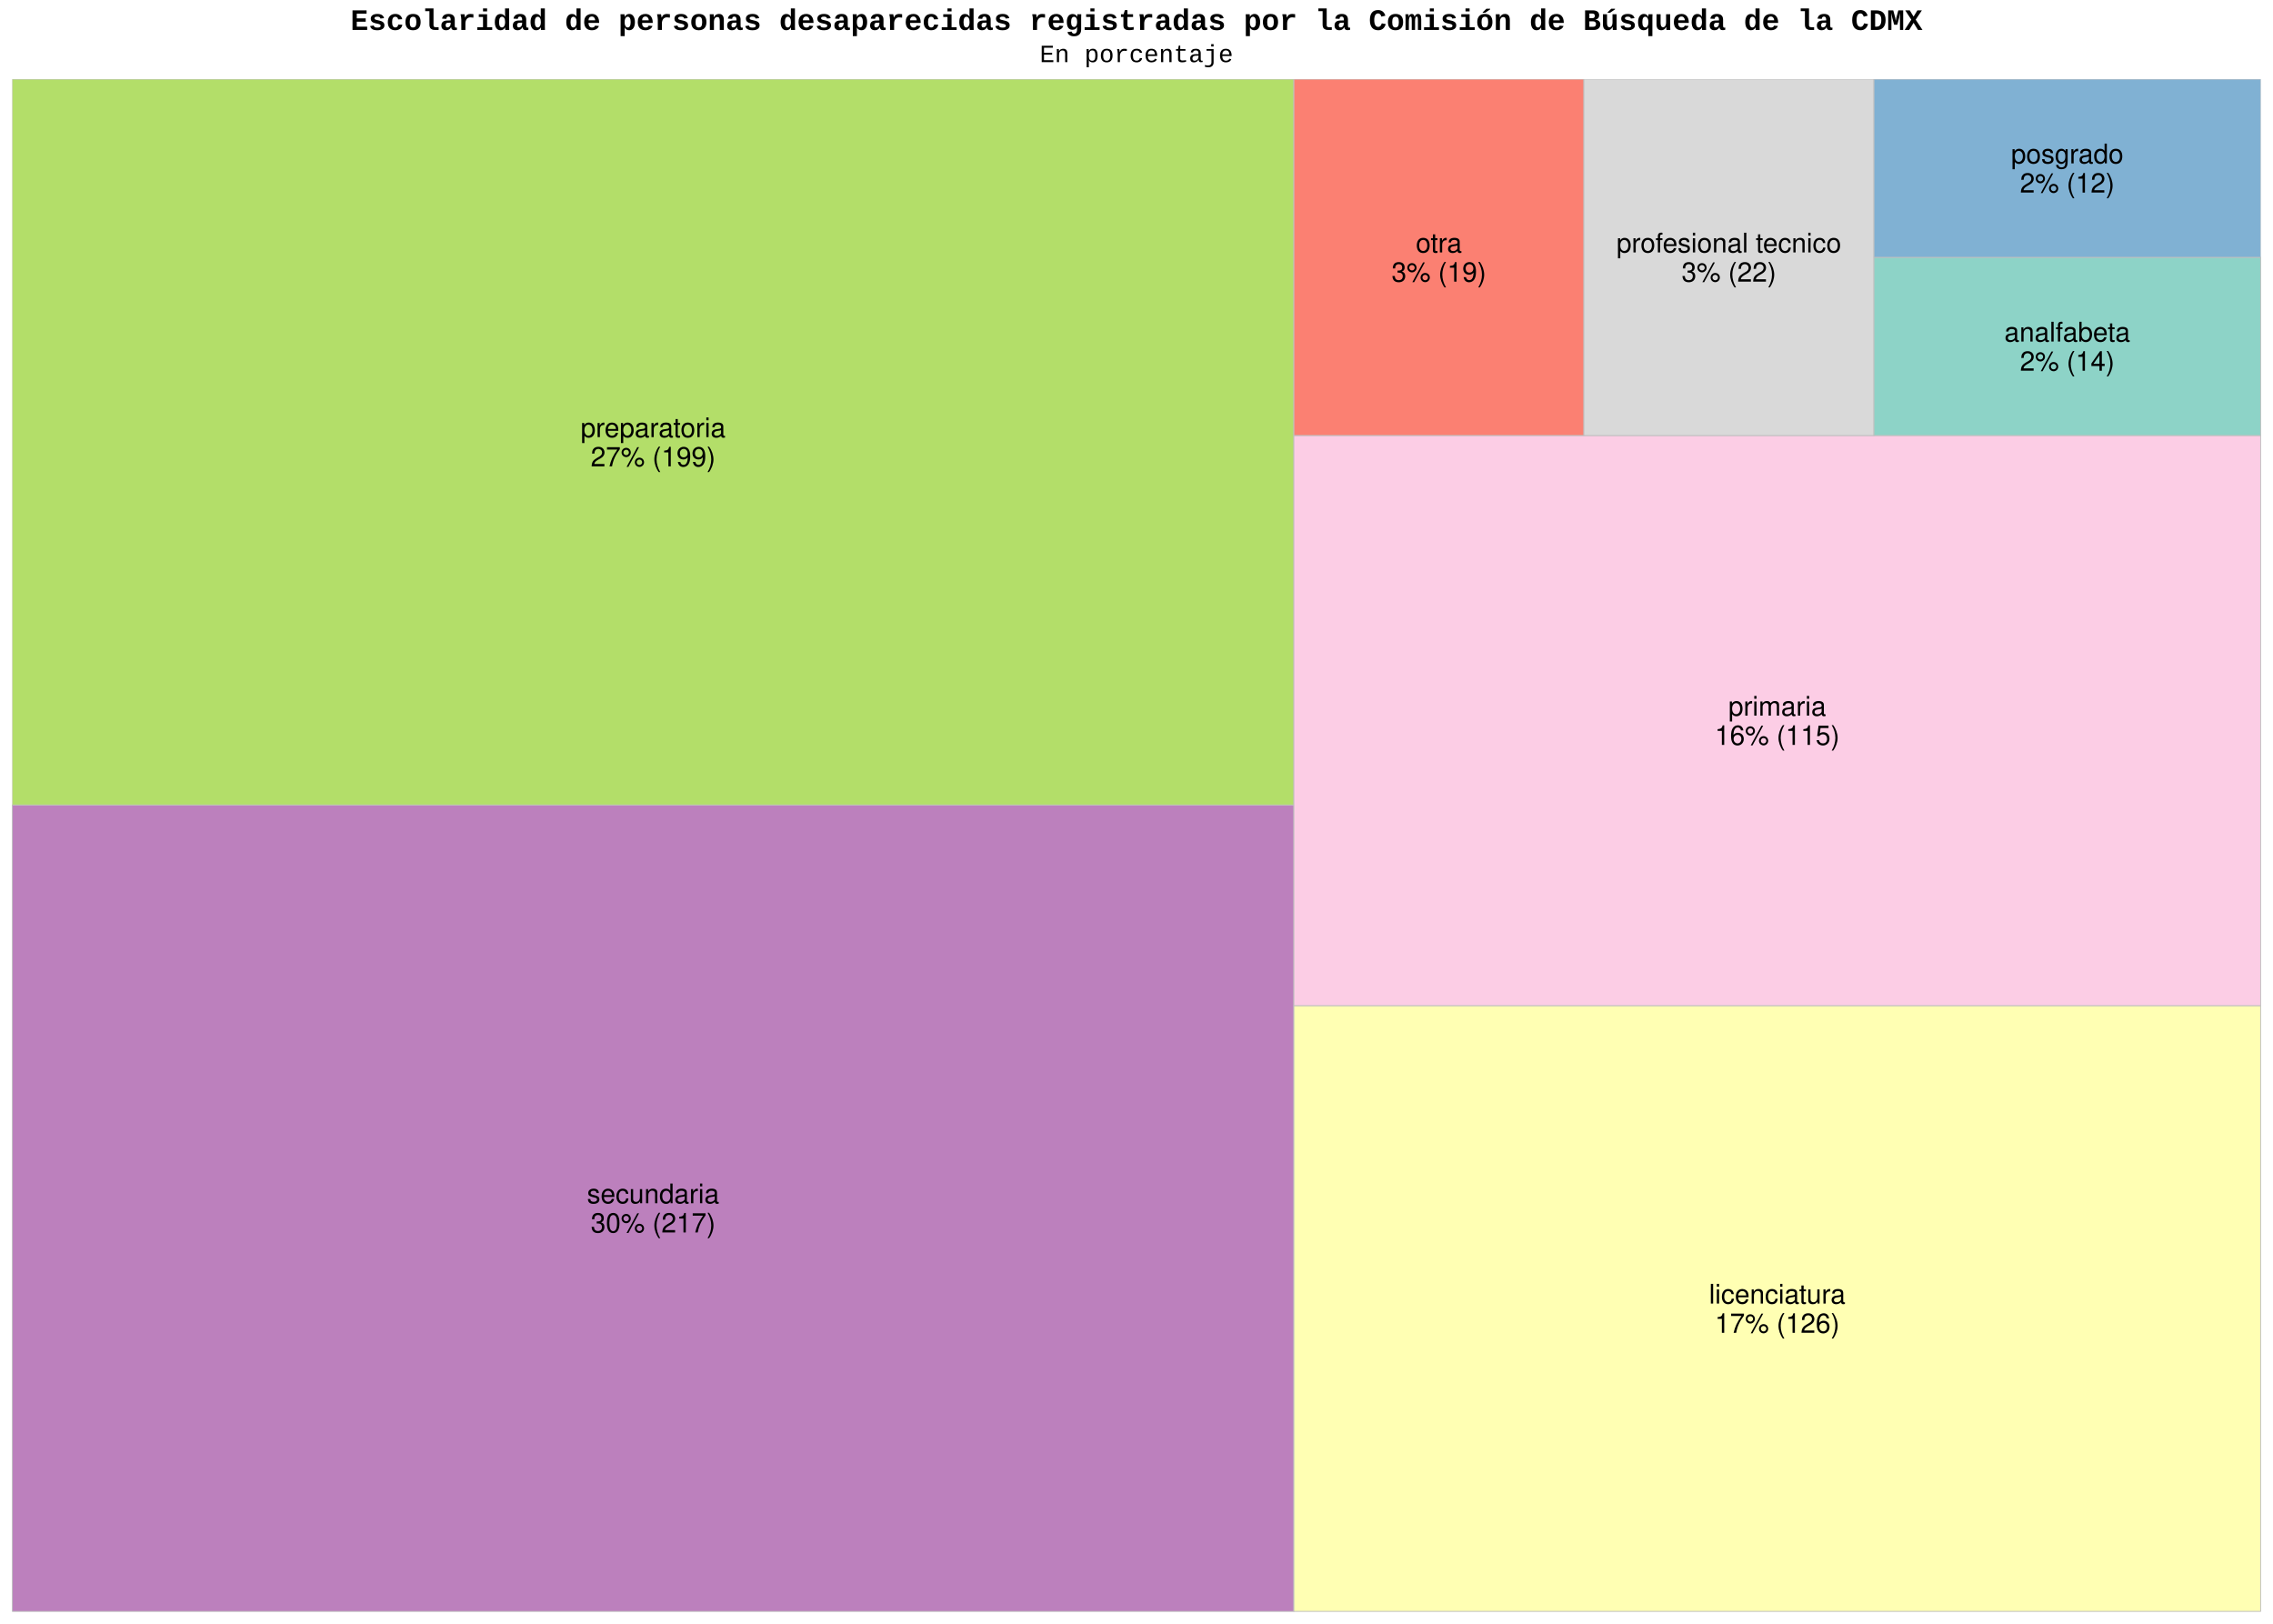
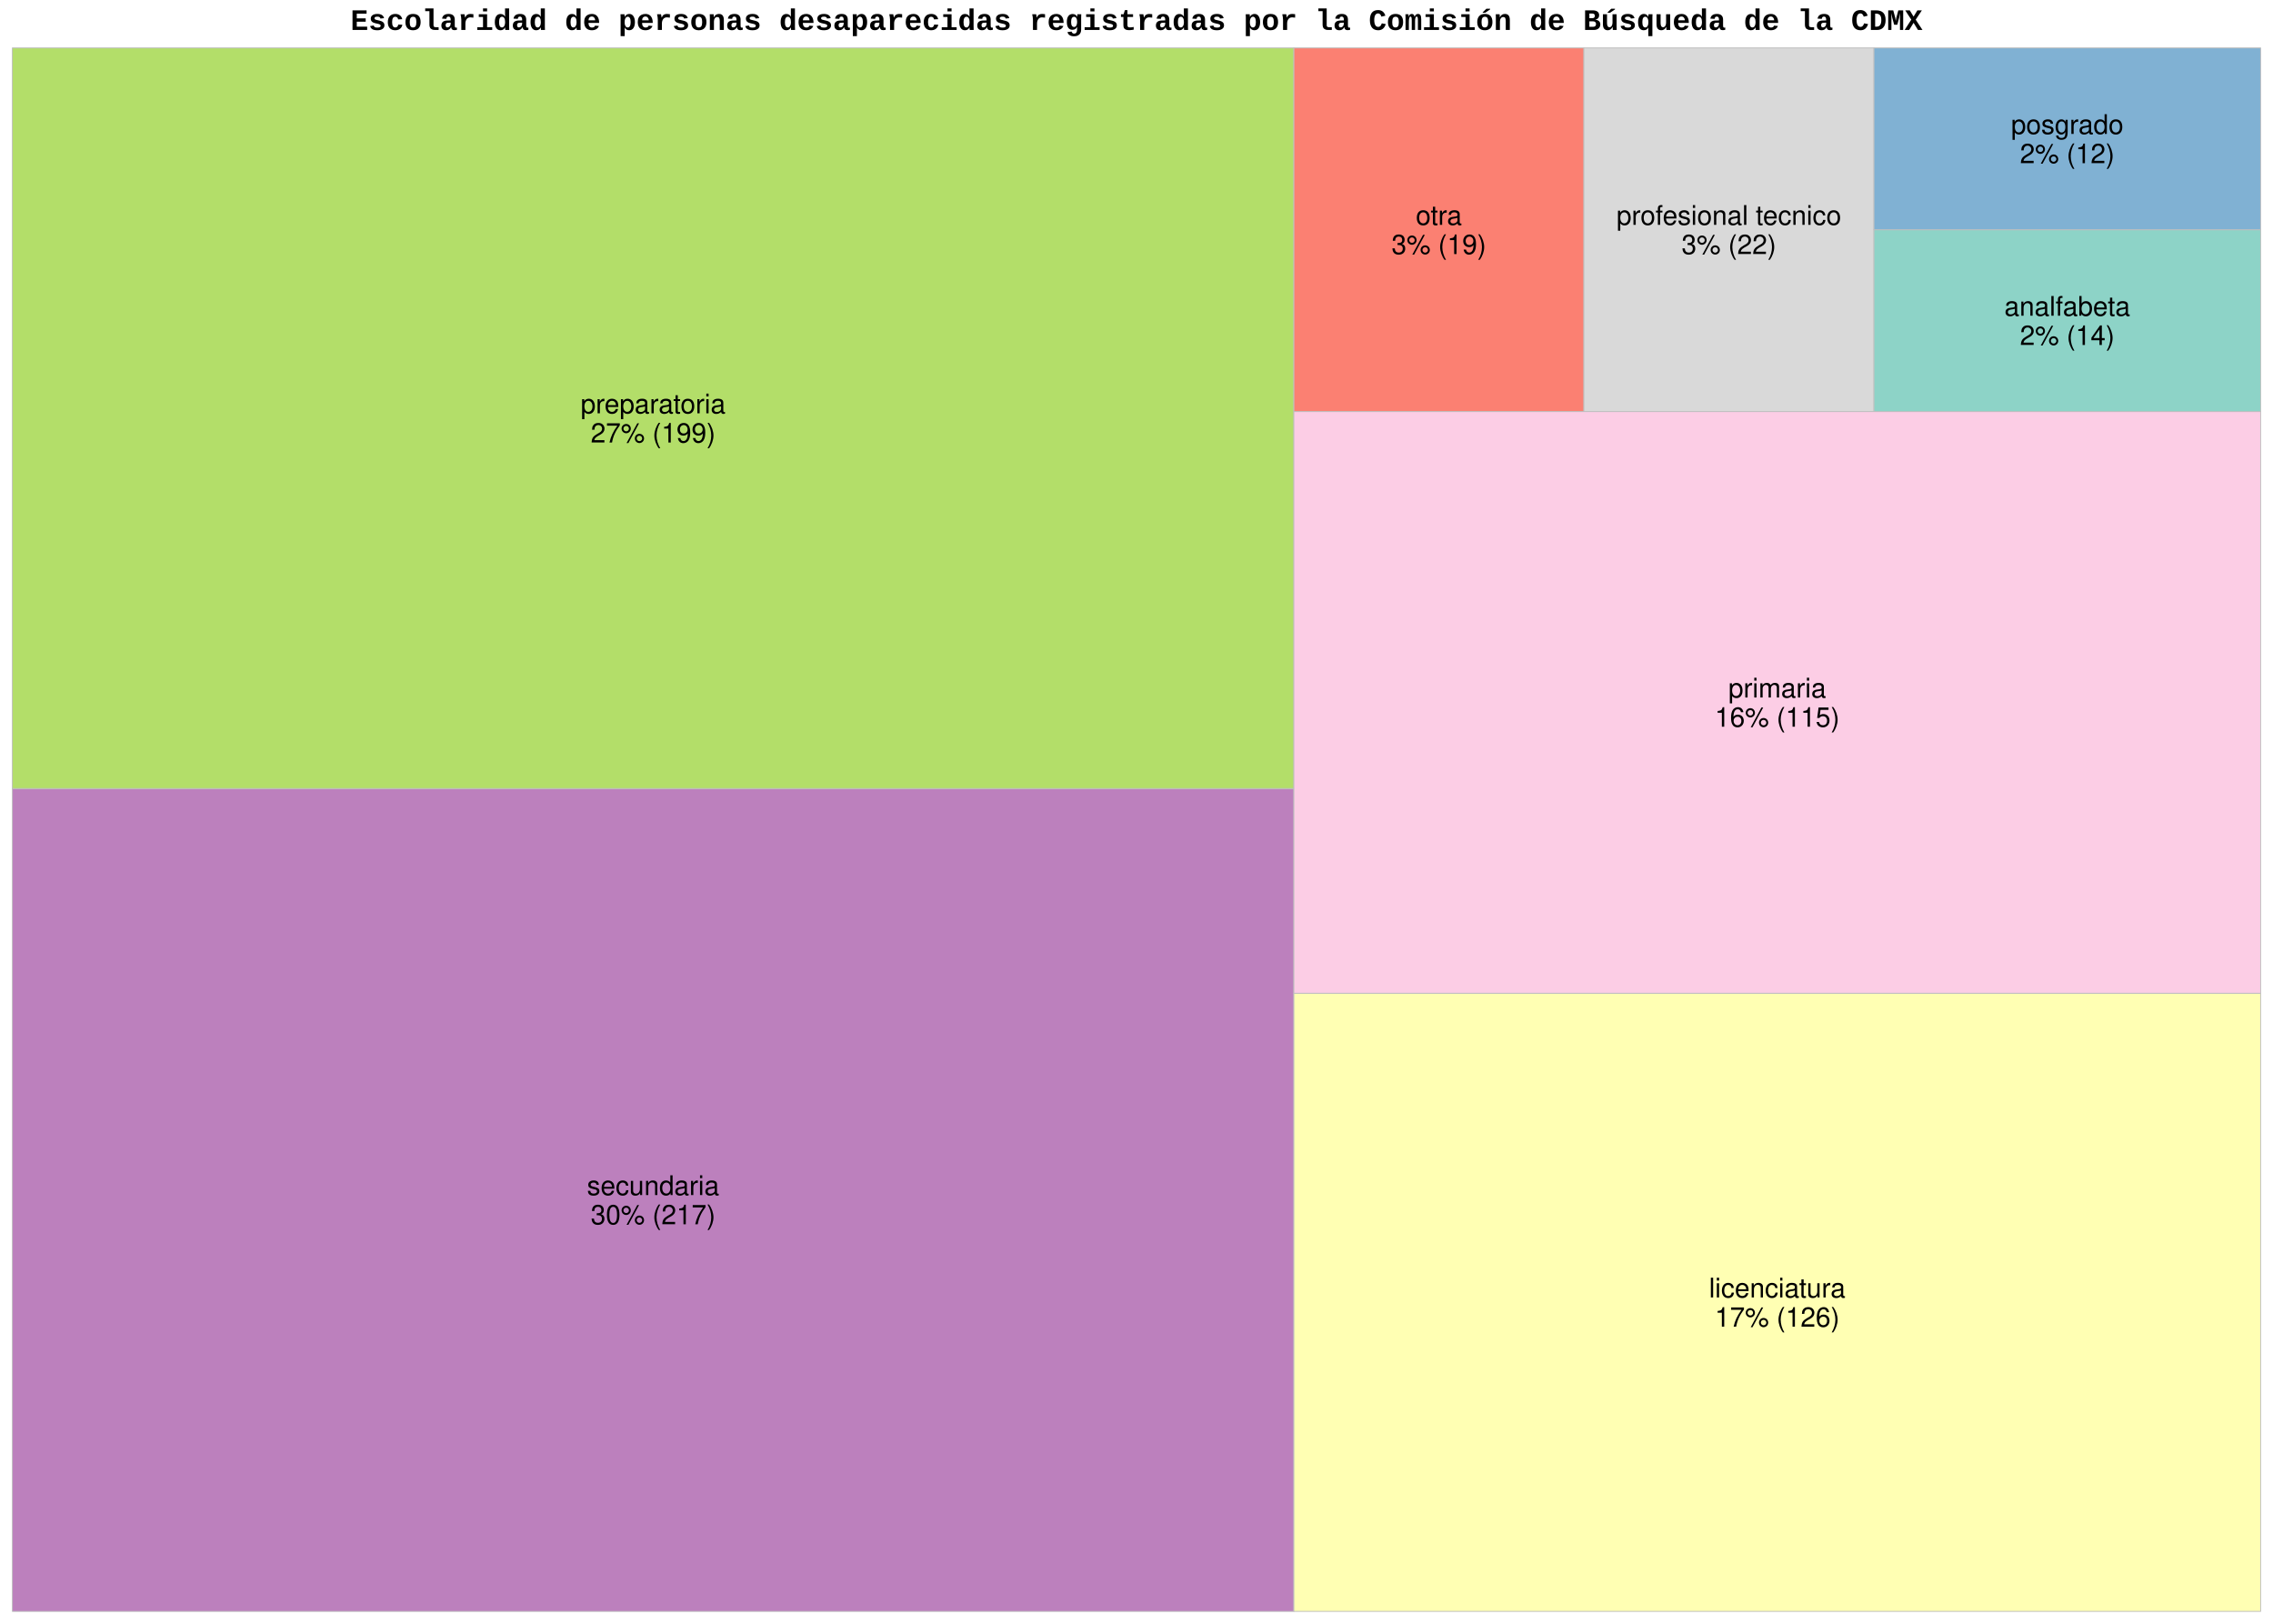
<svg xmlns="http://www.w3.org/2000/svg" class="svglite" width="1008.00pt" height="720.00pt" viewBox="0 0 1008.00 720.00">
  <defs>
    <style type="text/css">
    .svglite line, .svglite polyline, .svglite polygon, .svglite path, .svglite rect, .svglite circle {
      fill: none;
      stroke: #000000;
      stroke-linecap: round;
      stroke-linejoin: round;
      stroke-miterlimit: 10.00;
    }
  </style>
  </defs>
  <rect width="100%" height="100%" style="stroke: none; fill: none;" />
  <defs>
    <clipPath id="cpMC4wMHwxMDA4LjAwfDAuMDB8NzIwLjAw">
      <rect x="0.00" y="0.00" width="1008.00" height="720.00" />
    </clipPath>
  </defs>
  <g clip-path="url(#cpMC4wMHwxMDA4LjAwfDAuMDB8NzIwLjAw)">
</g>
  <defs>
-     <clipPath id="cpNS40OHwxMDAyLjUyfDM1LjEwfDcxNC41Mg==">
-       <rect x="5.48" y="35.10" width="997.04" height="679.42" />
+     <clipPath id="cpNS40OHwxMDAyLjUyfDIxLjI1fDcxNC41Mg==">
+       <rect x="5.48" y="21.25" width="997.04" height="693.27" />
    </clipPath>
  </defs>
-   <g clip-path="url(#cpNS40OHwxMDAyLjUyfDM1LjEwfDcxNC41Mg==)">
-     <polygon points="5.48,714.52 573.79,714.52 573.79,714.52 573.79,714.52 573.79,714.52 573.79,714.52 573.79,714.52 573.79,714.52 573.79,714.52 573.79,714.52 573.79,714.52 573.79,714.52 573.79,714.52 573.79,714.52 573.79,356.93 573.79,356.93 573.79,356.93 573.79,356.93 573.79,356.93 573.79,356.93 573.79,356.93 573.79,356.93 573.79,356.93 573.79,356.93 573.79,356.93 573.79,356.93 5.48,356.93 5.48,356.93 5.48,356.93 5.48,356.93 5.48,356.93 5.48,356.93 5.48,356.93 5.48,356.93 5.48,356.93 5.48,356.93 5.48,356.93 5.48,356.93 5.48,356.93 5.48,714.52 5.48,714.52 5.48,714.52 5.48,714.52 5.48,714.52 5.48,714.52 5.48,714.52 5.48,714.52 5.48,714.52 5.48,714.52 5.48,714.52 5.48,714.52 " style="stroke-width: 0.38; stroke: #BEBEBE; fill: #BC80BD;" />
-     <polygon points="5.48,356.93 573.79,356.93 573.79,356.93 573.79,356.93 573.79,356.93 573.79,356.93 573.79,356.93 573.79,356.93 573.79,356.93 573.79,356.93 573.79,356.93 573.79,356.93 573.79,356.93 573.79,356.93 573.79,35.10 573.79,35.10 573.79,35.10 573.79,35.10 573.79,35.10 573.79,35.10 573.79,35.10 573.79,35.10 573.79,35.10 573.79,35.10 573.79,35.10 573.79,35.10 5.48,35.10 5.48,35.10 5.48,35.10 5.48,35.10 5.48,35.10 5.48,35.10 5.48,35.10 5.48,35.10 5.48,35.10 5.48,35.10 5.48,35.10 5.48,35.10 5.48,35.10 5.48,356.93 5.48,356.93 5.48,356.93 5.48,356.93 5.48,356.93 5.48,356.93 5.48,356.93 5.48,356.93 5.48,356.93 5.48,356.93 5.48,356.93 5.48,356.93 " style="stroke-width: 0.38; stroke: #BEBEBE; fill: #B3DE69;" />
-     <polygon points="573.79,714.52 1002.52,714.52 1002.52,714.52 1002.52,714.52 1002.52,714.52 1002.52,714.52 1002.52,714.52 1002.52,714.52 1002.52,714.52 1002.52,714.52 1002.52,714.52 1002.52,714.52 1002.52,714.52 1002.52,714.52 1002.52,445.91 1002.52,445.91 1002.52,445.91 1002.52,445.91 1002.52,445.91 1002.52,445.91 1002.52,445.91 1002.52,445.91 1002.52,445.91 1002.52,445.91 1002.52,445.91 1002.52,445.91 573.79,445.91 573.79,445.91 573.79,445.91 573.79,445.91 573.79,445.91 573.79,445.91 573.79,445.91 573.79,445.91 573.79,445.91 573.79,445.91 573.79,445.91 573.79,445.91 573.79,445.91 573.79,714.52 573.79,714.52 573.79,714.52 573.79,714.52 573.79,714.52 573.79,714.52 573.79,714.52 573.79,714.52 573.79,714.52 573.79,714.52 573.79,714.52 573.79,714.52 " style="stroke-width: 0.38; stroke: #BEBEBE; fill: #FFFFB3;" />
-     <polygon points="573.79,445.91 1002.52,445.91 1002.52,445.91 1002.52,445.91 1002.52,445.91 1002.52,445.91 1002.52,445.91 1002.52,445.91 1002.52,445.91 1002.52,445.91 1002.52,445.91 1002.52,445.91 1002.52,445.91 1002.52,445.91 1002.52,193.11 1002.52,193.11 1002.52,193.11 1002.52,193.11 1002.52,193.11 1002.52,193.11 1002.52,193.11 1002.52,193.11 1002.52,193.11 1002.52,193.11 1002.52,193.11 1002.52,193.11 573.79,193.11 573.79,193.11 573.79,193.11 573.79,193.11 573.79,193.11 573.79,193.11 573.79,193.11 573.79,193.11 573.79,193.11 573.79,193.11 573.79,193.11 573.79,193.11 573.79,193.11 573.79,445.91 573.79,445.91 573.79,445.91 573.79,445.91 573.79,445.91 573.79,445.91 573.79,445.91 573.79,445.91 573.79,445.91 573.79,445.91 573.79,445.91 573.79,445.91 " style="stroke-width: 0.38; stroke: #BEBEBE; fill: #FCCDE5;" />
-     <polygon points="573.79,193.11 702.41,193.11 702.41,193.11 702.41,193.11 702.41,193.11 702.41,193.11 702.41,193.11 702.41,193.11 702.41,193.11 702.41,193.11 702.41,193.11 702.41,193.11 702.41,193.11 702.41,193.11 702.41,35.10 702.41,35.10 702.41,35.10 702.41,35.10 702.41,35.10 702.41,35.10 702.41,35.10 702.41,35.10 702.41,35.10 702.41,35.10 702.41,35.10 702.41,35.10 573.79,35.10 573.79,35.10 573.79,35.10 573.79,35.10 573.79,35.10 573.79,35.10 573.79,35.10 573.79,35.10 573.79,35.10 573.79,35.10 573.79,35.10 573.79,35.10 573.79,35.10 573.79,193.11 573.79,193.11 573.79,193.11 573.79,193.11 573.79,193.11 573.79,193.11 573.79,193.11 573.79,193.11 573.79,193.11 573.79,193.11 573.79,193.11 573.79,193.11 " style="stroke-width: 0.38; stroke: #BEBEBE; fill: #FB8072;" />
-     <polygon points="702.41,193.11 831.03,193.11 831.03,193.11 831.03,193.11 831.03,193.11 831.03,193.11 831.03,193.11 831.03,193.11 831.03,193.11 831.03,193.11 831.03,193.11 831.03,193.11 831.03,193.11 831.03,193.11 831.03,35.10 831.03,35.10 831.03,35.10 831.03,35.10 831.03,35.10 831.03,35.10 831.03,35.10 831.03,35.10 831.03,35.10 831.03,35.10 831.03,35.10 831.03,35.10 702.41,35.10 702.41,35.10 702.41,35.10 702.41,35.10 702.41,35.10 702.41,35.10 702.41,35.10 702.41,35.10 702.41,35.10 702.41,35.10 702.41,35.10 702.41,35.10 702.41,35.10 702.41,193.11 702.41,193.11 702.41,193.11 702.41,193.11 702.41,193.11 702.41,193.11 702.41,193.11 702.41,193.11 702.41,193.11 702.41,193.11 702.41,193.11 702.41,193.11 " style="stroke-width: 0.38; stroke: #BEBEBE; fill: #D9D9D9;" />
-     <polygon points="831.03,193.11 1002.52,193.11 1002.52,193.11 1002.52,193.11 1002.52,193.11 1002.52,193.11 1002.52,193.11 1002.52,193.11 1002.52,193.11 1002.52,193.11 1002.52,193.11 1002.52,193.11 1002.52,193.11 1002.52,193.11 1002.52,114.10 1002.52,114.10 1002.52,114.10 1002.52,114.10 1002.52,114.10 1002.52,114.10 1002.52,114.10 1002.52,114.10 1002.52,114.10 1002.52,114.10 1002.52,114.10 1002.52,114.10 831.03,114.10 831.03,114.10 831.03,114.10 831.03,114.10 831.03,114.10 831.03,114.10 831.03,114.10 831.03,114.10 831.03,114.10 831.03,114.10 831.03,114.10 831.03,114.10 831.03,114.10 831.03,193.11 831.03,193.11 831.03,193.11 831.03,193.11 831.03,193.11 831.03,193.11 831.03,193.11 831.03,193.11 831.03,193.11 831.03,193.11 831.03,193.11 831.03,193.11 " style="stroke-width: 0.38; stroke: #BEBEBE; fill: #8DD3C7;" />
-     <polygon points="831.03,114.10 1002.52,114.10 1002.52,114.10 1002.52,114.10 1002.52,114.10 1002.52,114.10 1002.52,114.10 1002.52,114.10 1002.52,114.10 1002.52,114.10 1002.52,114.10 1002.52,114.10 1002.52,114.10 1002.52,114.10 1002.52,35.10 1002.52,35.10 1002.52,35.10 1002.52,35.10 1002.52,35.10 1002.52,35.10 1002.52,35.10 1002.52,35.10 1002.52,35.10 1002.52,35.10 1002.52,35.10 1002.52,35.10 831.03,35.10 831.03,35.10 831.03,35.10 831.03,35.10 831.03,35.10 831.03,35.10 831.03,35.10 831.03,35.10 831.03,35.10 831.03,35.10 831.03,35.10 831.03,35.10 831.03,35.10 831.03,114.10 831.03,114.10 831.03,114.10 831.03,114.10 831.03,114.10 831.03,114.10 831.03,114.10 831.03,114.10 831.03,114.10 831.03,114.10 831.03,114.10 831.03,114.10 " style="stroke-width: 0.38; stroke: #BEBEBE; fill: #80B1D3;" />
-     <text x="289.64" y="533.55" text-anchor="middle" style="font-size: 12.00px; font-family: Helvetica;" textLength="58.70px" lengthAdjust="spacingAndGlyphs">secundaria</text>
-     <text x="289.64" y="546.51" text-anchor="middle" style="font-size: 12.00px; font-family: Helvetica;" textLength="55.37px" lengthAdjust="spacingAndGlyphs">30% (217)</text>
-     <text x="289.64" y="193.84" text-anchor="middle" style="font-size: 12.00px; font-family: Helvetica;" textLength="64.71px" lengthAdjust="spacingAndGlyphs">preparatoria</text>
-     <text x="289.64" y="206.80" text-anchor="middle" style="font-size: 12.00px; font-family: Helvetica;" textLength="55.37px" lengthAdjust="spacingAndGlyphs">27% (199)</text>
-     <text x="788.16" y="578.04" text-anchor="middle" style="font-size: 12.00px; font-family: Helvetica;" textLength="60.69px" lengthAdjust="spacingAndGlyphs">licenciatura</text>
-     <text x="788.16" y="591.00" text-anchor="middle" style="font-size: 12.00px; font-family: Helvetica;" textLength="55.37px" lengthAdjust="spacingAndGlyphs">17% (126)</text>
-     <text x="788.16" y="317.33" text-anchor="middle" style="font-size: 12.00px; font-family: Helvetica;" textLength="43.34px" lengthAdjust="spacingAndGlyphs">primaria</text>
-     <text x="788.16" y="330.29" text-anchor="middle" style="font-size: 12.00px; font-family: Helvetica;" textLength="55.37px" lengthAdjust="spacingAndGlyphs">16% (115)</text>
-     <text x="638.10" y="111.93" text-anchor="middle" style="font-size: 12.00px; font-family: Helvetica;" textLength="20.68px" lengthAdjust="spacingAndGlyphs">otra</text>
-     <text x="638.10" y="124.89" text-anchor="middle" style="font-size: 12.00px; font-family: Helvetica;" textLength="42.02px" lengthAdjust="spacingAndGlyphs">3% (19)</text>
-     <text x="766.72" y="111.93" text-anchor="middle" style="font-size: 12.00px; font-family: Helvetica;" textLength="100.05px" lengthAdjust="spacingAndGlyphs">profesional tecnico</text>
-     <text x="766.72" y="124.89" text-anchor="middle" style="font-size: 12.00px; font-family: Helvetica;" textLength="42.02px" lengthAdjust="spacingAndGlyphs">3% (22)</text>
-     <text x="916.78" y="151.43" text-anchor="middle" style="font-size: 12.00px; font-family: Helvetica;" textLength="56.05px" lengthAdjust="spacingAndGlyphs">analfabeta</text>
-     <text x="916.78" y="164.39" text-anchor="middle" style="font-size: 12.00px; font-family: Helvetica;" textLength="42.02px" lengthAdjust="spacingAndGlyphs">2% (14)</text>
-     <text x="916.78" y="72.43" text-anchor="middle" style="font-size: 12.00px; font-family: Helvetica;" textLength="50.04px" lengthAdjust="spacingAndGlyphs">posgrado</text>
-     <text x="916.78" y="85.39" text-anchor="middle" style="font-size: 12.00px; font-family: Helvetica;" textLength="42.02px" lengthAdjust="spacingAndGlyphs">2% (12)</text>
+   <g clip-path="url(#cpNS40OHwxMDAyLjUyfDIxLjI1fDcxNC41Mg==)">
+     <polygon points="5.48,714.52 573.79,714.52 573.79,714.52 573.79,714.52 573.79,714.52 573.79,714.52 573.79,714.52 573.79,714.52 573.79,714.52 573.79,714.52 573.79,714.52 573.79,714.52 573.79,714.52 573.79,714.52 573.79,349.64 573.79,349.64 573.79,349.64 573.79,349.64 573.79,349.64 573.79,349.64 573.79,349.64 573.79,349.64 573.79,349.64 573.79,349.64 573.79,349.64 573.79,349.64 5.48,349.64 5.48,349.64 5.48,349.64 5.48,349.64 5.48,349.64 5.48,349.64 5.48,349.64 5.48,349.64 5.48,349.64 5.48,349.64 5.48,349.64 5.48,349.64 5.48,349.64 5.48,714.52 5.48,714.52 5.48,714.52 5.48,714.52 5.48,714.52 5.48,714.52 5.48,714.52 5.48,714.52 5.48,714.52 5.48,714.52 5.48,714.52 5.48,714.52 " style="stroke-width: 0.38; stroke: #BEBEBE; fill: #BC80BD;" />
+     <polygon points="5.48,349.64 573.79,349.64 573.79,349.64 573.79,349.64 573.79,349.64 573.79,349.64 573.79,349.64 573.79,349.64 573.79,349.64 573.79,349.64 573.79,349.64 573.79,349.64 573.79,349.64 573.79,349.64 573.79,21.25 573.79,21.25 573.79,21.25 573.79,21.25 573.79,21.25 573.79,21.25 573.79,21.25 573.79,21.25 573.79,21.25 573.79,21.25 573.79,21.25 573.79,21.25 5.48,21.25 5.48,21.25 5.48,21.25 5.48,21.25 5.48,21.25 5.48,21.25 5.48,21.25 5.48,21.25 5.48,21.25 5.48,21.25 5.48,21.25 5.48,21.25 5.48,21.25 5.48,349.64 5.48,349.64 5.48,349.64 5.48,349.64 5.48,349.64 5.48,349.64 5.48,349.64 5.48,349.64 5.48,349.64 5.48,349.64 5.48,349.64 5.48,349.64 " style="stroke-width: 0.38; stroke: #BEBEBE; fill: #B3DE69;" />
+     <polygon points="573.79,714.52 1002.52,714.52 1002.52,714.52 1002.52,714.52 1002.52,714.52 1002.52,714.52 1002.52,714.52 1002.52,714.52 1002.52,714.52 1002.52,714.52 1002.52,714.52 1002.52,714.52 1002.52,714.52 1002.52,714.52 1002.52,440.44 1002.52,440.44 1002.52,440.44 1002.52,440.44 1002.52,440.44 1002.52,440.44 1002.52,440.44 1002.52,440.44 1002.52,440.44 1002.52,440.44 1002.52,440.44 1002.52,440.44 573.79,440.44 573.79,440.44 573.79,440.44 573.79,440.44 573.79,440.44 573.79,440.44 573.79,440.44 573.79,440.44 573.79,440.44 573.79,440.44 573.79,440.44 573.79,440.44 573.79,440.44 573.79,714.52 573.79,714.52 573.79,714.52 573.79,714.52 573.79,714.52 573.79,714.52 573.79,714.52 573.79,714.52 573.79,714.52 573.79,714.52 573.79,714.52 573.79,714.52 " style="stroke-width: 0.38; stroke: #BEBEBE; fill: #FFFFB3;" />
+     <polygon points="573.79,440.44 1002.52,440.44 1002.52,440.44 1002.52,440.44 1002.52,440.44 1002.52,440.44 1002.52,440.44 1002.52,440.44 1002.52,440.44 1002.52,440.44 1002.52,440.44 1002.52,440.44 1002.52,440.44 1002.52,440.44 1002.52,182.48 1002.52,182.48 1002.52,182.48 1002.52,182.48 1002.52,182.48 1002.52,182.48 1002.52,182.48 1002.52,182.48 1002.52,182.48 1002.52,182.48 1002.52,182.48 1002.52,182.48 573.79,182.48 573.79,182.48 573.79,182.48 573.79,182.48 573.79,182.48 573.79,182.48 573.79,182.48 573.79,182.48 573.79,182.48 573.79,182.48 573.79,182.48 573.79,182.48 573.79,182.48 573.79,440.44 573.79,440.44 573.79,440.44 573.79,440.44 573.79,440.44 573.79,440.44 573.79,440.44 573.79,440.44 573.79,440.44 573.79,440.44 573.79,440.44 573.79,440.44 " style="stroke-width: 0.38; stroke: #BEBEBE; fill: #FCCDE5;" />
+     <polygon points="573.79,182.48 702.41,182.48 702.41,182.48 702.41,182.48 702.41,182.48 702.41,182.48 702.41,182.48 702.41,182.48 702.41,182.48 702.41,182.48 702.41,182.48 702.41,182.48 702.41,182.48 702.41,182.48 702.41,21.25 702.41,21.25 702.41,21.25 702.41,21.25 702.41,21.25 702.41,21.25 702.41,21.25 702.41,21.25 702.41,21.25 702.41,21.25 702.41,21.25 702.41,21.25 573.79,21.25 573.79,21.25 573.79,21.25 573.79,21.25 573.79,21.25 573.79,21.25 573.79,21.25 573.79,21.25 573.79,21.25 573.79,21.25 573.79,21.25 573.79,21.25 573.79,21.25 573.79,182.48 573.79,182.48 573.79,182.48 573.79,182.48 573.79,182.48 573.79,182.48 573.79,182.48 573.79,182.48 573.79,182.48 573.79,182.48 573.79,182.48 573.79,182.48 " style="stroke-width: 0.38; stroke: #BEBEBE; fill: #FB8072;" />
+     <polygon points="702.41,182.48 831.03,182.48 831.03,182.48 831.03,182.48 831.03,182.48 831.03,182.48 831.03,182.48 831.03,182.48 831.03,182.48 831.03,182.48 831.03,182.48 831.03,182.48 831.03,182.48 831.03,182.48 831.03,21.25 831.03,21.25 831.03,21.25 831.03,21.25 831.03,21.25 831.03,21.25 831.03,21.25 831.03,21.25 831.03,21.25 831.03,21.25 831.03,21.25 831.03,21.25 702.41,21.25 702.41,21.25 702.41,21.25 702.41,21.25 702.41,21.25 702.41,21.25 702.41,21.25 702.41,21.25 702.41,21.25 702.41,21.25 702.41,21.25 702.41,21.25 702.41,21.25 702.41,182.48 702.41,182.48 702.41,182.48 702.41,182.48 702.41,182.48 702.41,182.48 702.41,182.48 702.41,182.48 702.41,182.48 702.41,182.48 702.41,182.48 702.41,182.48 " style="stroke-width: 0.38; stroke: #BEBEBE; fill: #D9D9D9;" />
+     <polygon points="831.03,182.48 1002.52,182.48 1002.52,182.48 1002.52,182.48 1002.52,182.48 1002.52,182.48 1002.52,182.48 1002.52,182.48 1002.52,182.48 1002.52,182.48 1002.52,182.48 1002.52,182.48 1002.52,182.48 1002.52,182.48 1002.52,101.87 1002.52,101.87 1002.52,101.87 1002.52,101.87 1002.52,101.87 1002.52,101.87 1002.52,101.87 1002.52,101.87 1002.52,101.87 1002.52,101.87 1002.52,101.87 1002.52,101.87 831.03,101.87 831.03,101.87 831.03,101.87 831.03,101.87 831.03,101.87 831.03,101.87 831.03,101.87 831.03,101.87 831.03,101.87 831.03,101.87 831.03,101.87 831.03,101.87 831.03,101.87 831.03,182.48 831.03,182.48 831.03,182.48 831.03,182.48 831.03,182.48 831.03,182.48 831.03,182.48 831.03,182.48 831.03,182.48 831.03,182.48 831.03,182.48 831.03,182.48 " style="stroke-width: 0.38; stroke: #BEBEBE; fill: #8DD3C7;" />
+     <polygon points="831.03,101.87 1002.52,101.87 1002.52,101.87 1002.52,101.87 1002.52,101.87 1002.52,101.87 1002.52,101.87 1002.52,101.87 1002.52,101.87 1002.52,101.87 1002.52,101.87 1002.52,101.87 1002.52,101.87 1002.52,101.87 1002.52,21.25 1002.52,21.25 1002.52,21.25 1002.52,21.25 1002.52,21.25 1002.52,21.25 1002.52,21.25 1002.52,21.25 1002.52,21.25 1002.52,21.25 1002.52,21.25 1002.52,21.25 831.03,21.25 831.03,21.25 831.03,21.25 831.03,21.25 831.03,21.25 831.03,21.25 831.03,21.25 831.03,21.25 831.03,21.25 831.03,21.25 831.03,21.25 831.03,21.25 831.03,21.25 831.03,101.87 831.03,101.87 831.03,101.87 831.03,101.87 831.03,101.87 831.03,101.87 831.03,101.87 831.03,101.87 831.03,101.87 831.03,101.87 831.03,101.87 831.03,101.87 " style="stroke-width: 0.38; stroke: #BEBEBE; fill: #80B1D3;" />
+     <text x="289.64" y="529.91" text-anchor="middle" style="font-size: 12.00px; font-family: Helvetica;" textLength="58.70px" lengthAdjust="spacingAndGlyphs">secundaria</text>
+     <text x="289.64" y="542.87" text-anchor="middle" style="font-size: 12.00px; font-family: Helvetica;" textLength="55.37px" lengthAdjust="spacingAndGlyphs">30% (217)</text>
+     <text x="289.64" y="183.27" text-anchor="middle" style="font-size: 12.00px; font-family: Helvetica;" textLength="64.71px" lengthAdjust="spacingAndGlyphs">preparatoria</text>
+     <text x="289.64" y="196.23" text-anchor="middle" style="font-size: 12.00px; font-family: Helvetica;" textLength="55.37px" lengthAdjust="spacingAndGlyphs">27% (199)</text>
+     <text x="788.16" y="575.31" text-anchor="middle" style="font-size: 12.00px; font-family: Helvetica;" textLength="60.69px" lengthAdjust="spacingAndGlyphs">licenciatura</text>
+     <text x="788.16" y="588.27" text-anchor="middle" style="font-size: 12.00px; font-family: Helvetica;" textLength="55.37px" lengthAdjust="spacingAndGlyphs">17% (126)</text>
+     <text x="788.16" y="309.28" text-anchor="middle" style="font-size: 12.00px; font-family: Helvetica;" textLength="43.34px" lengthAdjust="spacingAndGlyphs">primaria</text>
+     <text x="788.16" y="322.24" text-anchor="middle" style="font-size: 12.00px; font-family: Helvetica;" textLength="55.37px" lengthAdjust="spacingAndGlyphs">16% (115)</text>
+     <text x="638.10" y="99.69" text-anchor="middle" style="font-size: 12.00px; font-family: Helvetica;" textLength="20.68px" lengthAdjust="spacingAndGlyphs">otra</text>
+     <text x="638.10" y="112.65" text-anchor="middle" style="font-size: 12.00px; font-family: Helvetica;" textLength="42.02px" lengthAdjust="spacingAndGlyphs">3% (19)</text>
+     <text x="766.72" y="99.69" text-anchor="middle" style="font-size: 12.00px; font-family: Helvetica;" textLength="100.05px" lengthAdjust="spacingAndGlyphs">profesional tecnico</text>
+     <text x="766.72" y="112.65" text-anchor="middle" style="font-size: 12.00px; font-family: Helvetica;" textLength="42.02px" lengthAdjust="spacingAndGlyphs">3% (22)</text>
+     <text x="916.78" y="140.00" text-anchor="middle" style="font-size: 12.00px; font-family: Helvetica;" textLength="56.05px" lengthAdjust="spacingAndGlyphs">analfabeta</text>
+     <text x="916.78" y="152.96" text-anchor="middle" style="font-size: 12.00px; font-family: Helvetica;" textLength="42.02px" lengthAdjust="spacingAndGlyphs">2% (14)</text>
+     <text x="916.78" y="59.39" text-anchor="middle" style="font-size: 12.00px; font-family: Helvetica;" textLength="50.04px" lengthAdjust="spacingAndGlyphs">posgrado</text>
+     <text x="916.78" y="72.35" text-anchor="middle" style="font-size: 12.00px; font-family: Helvetica;" textLength="42.02px" lengthAdjust="spacingAndGlyphs">2% (12)</text>
  </g>
  <g clip-path="url(#cpMC4wMHwxMDA4LjAwfDAuMDB8NzIwLjAw)">
-     <text x="504.00" y="27.55" text-anchor="middle" style="font-size: 11.00px; font-family: Courier New;" textLength="85.83px" lengthAdjust="spacingAndGlyphs">En porcentaje</text>
    <text x="504.00" y="13.29" text-anchor="middle" style="font-size: 13.20px; font-weight: bold; font-family: Courier New;" textLength="696.33px" lengthAdjust="spacingAndGlyphs">Escolaridad de personas desaparecidas registradas por la Comisión de Búsqueda de la CDMX</text>
  </g>
</svg>
